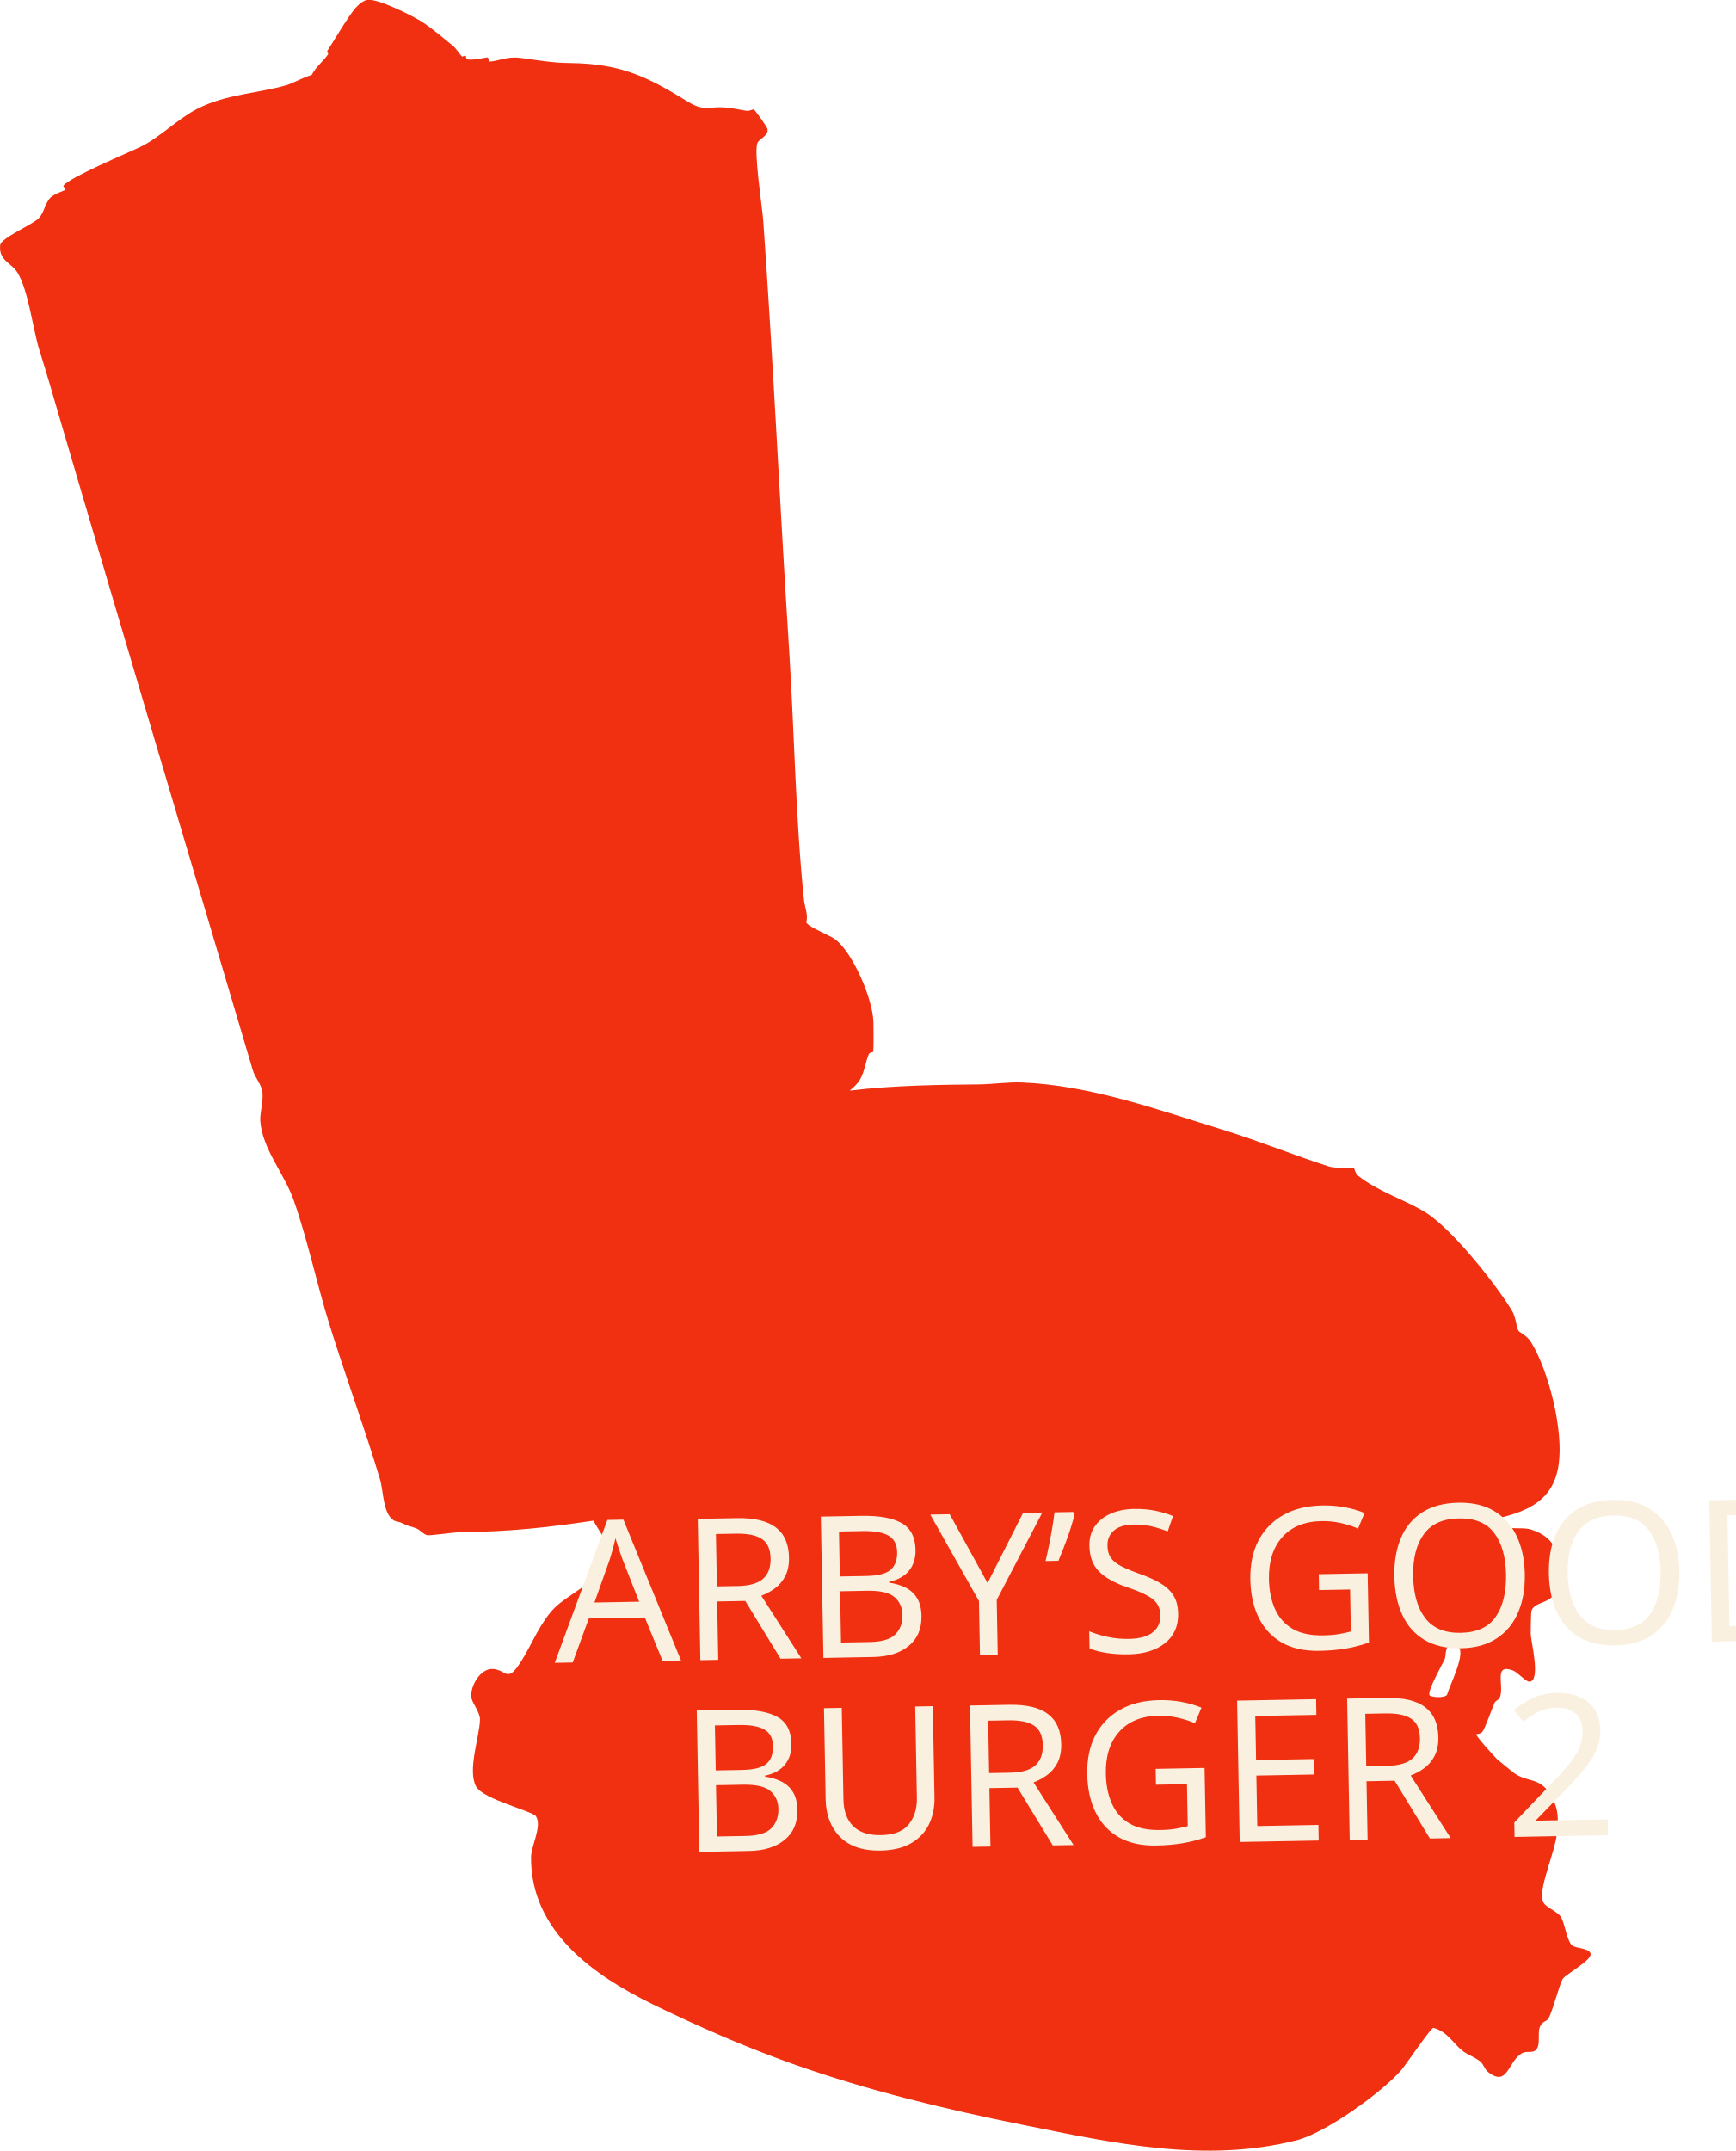
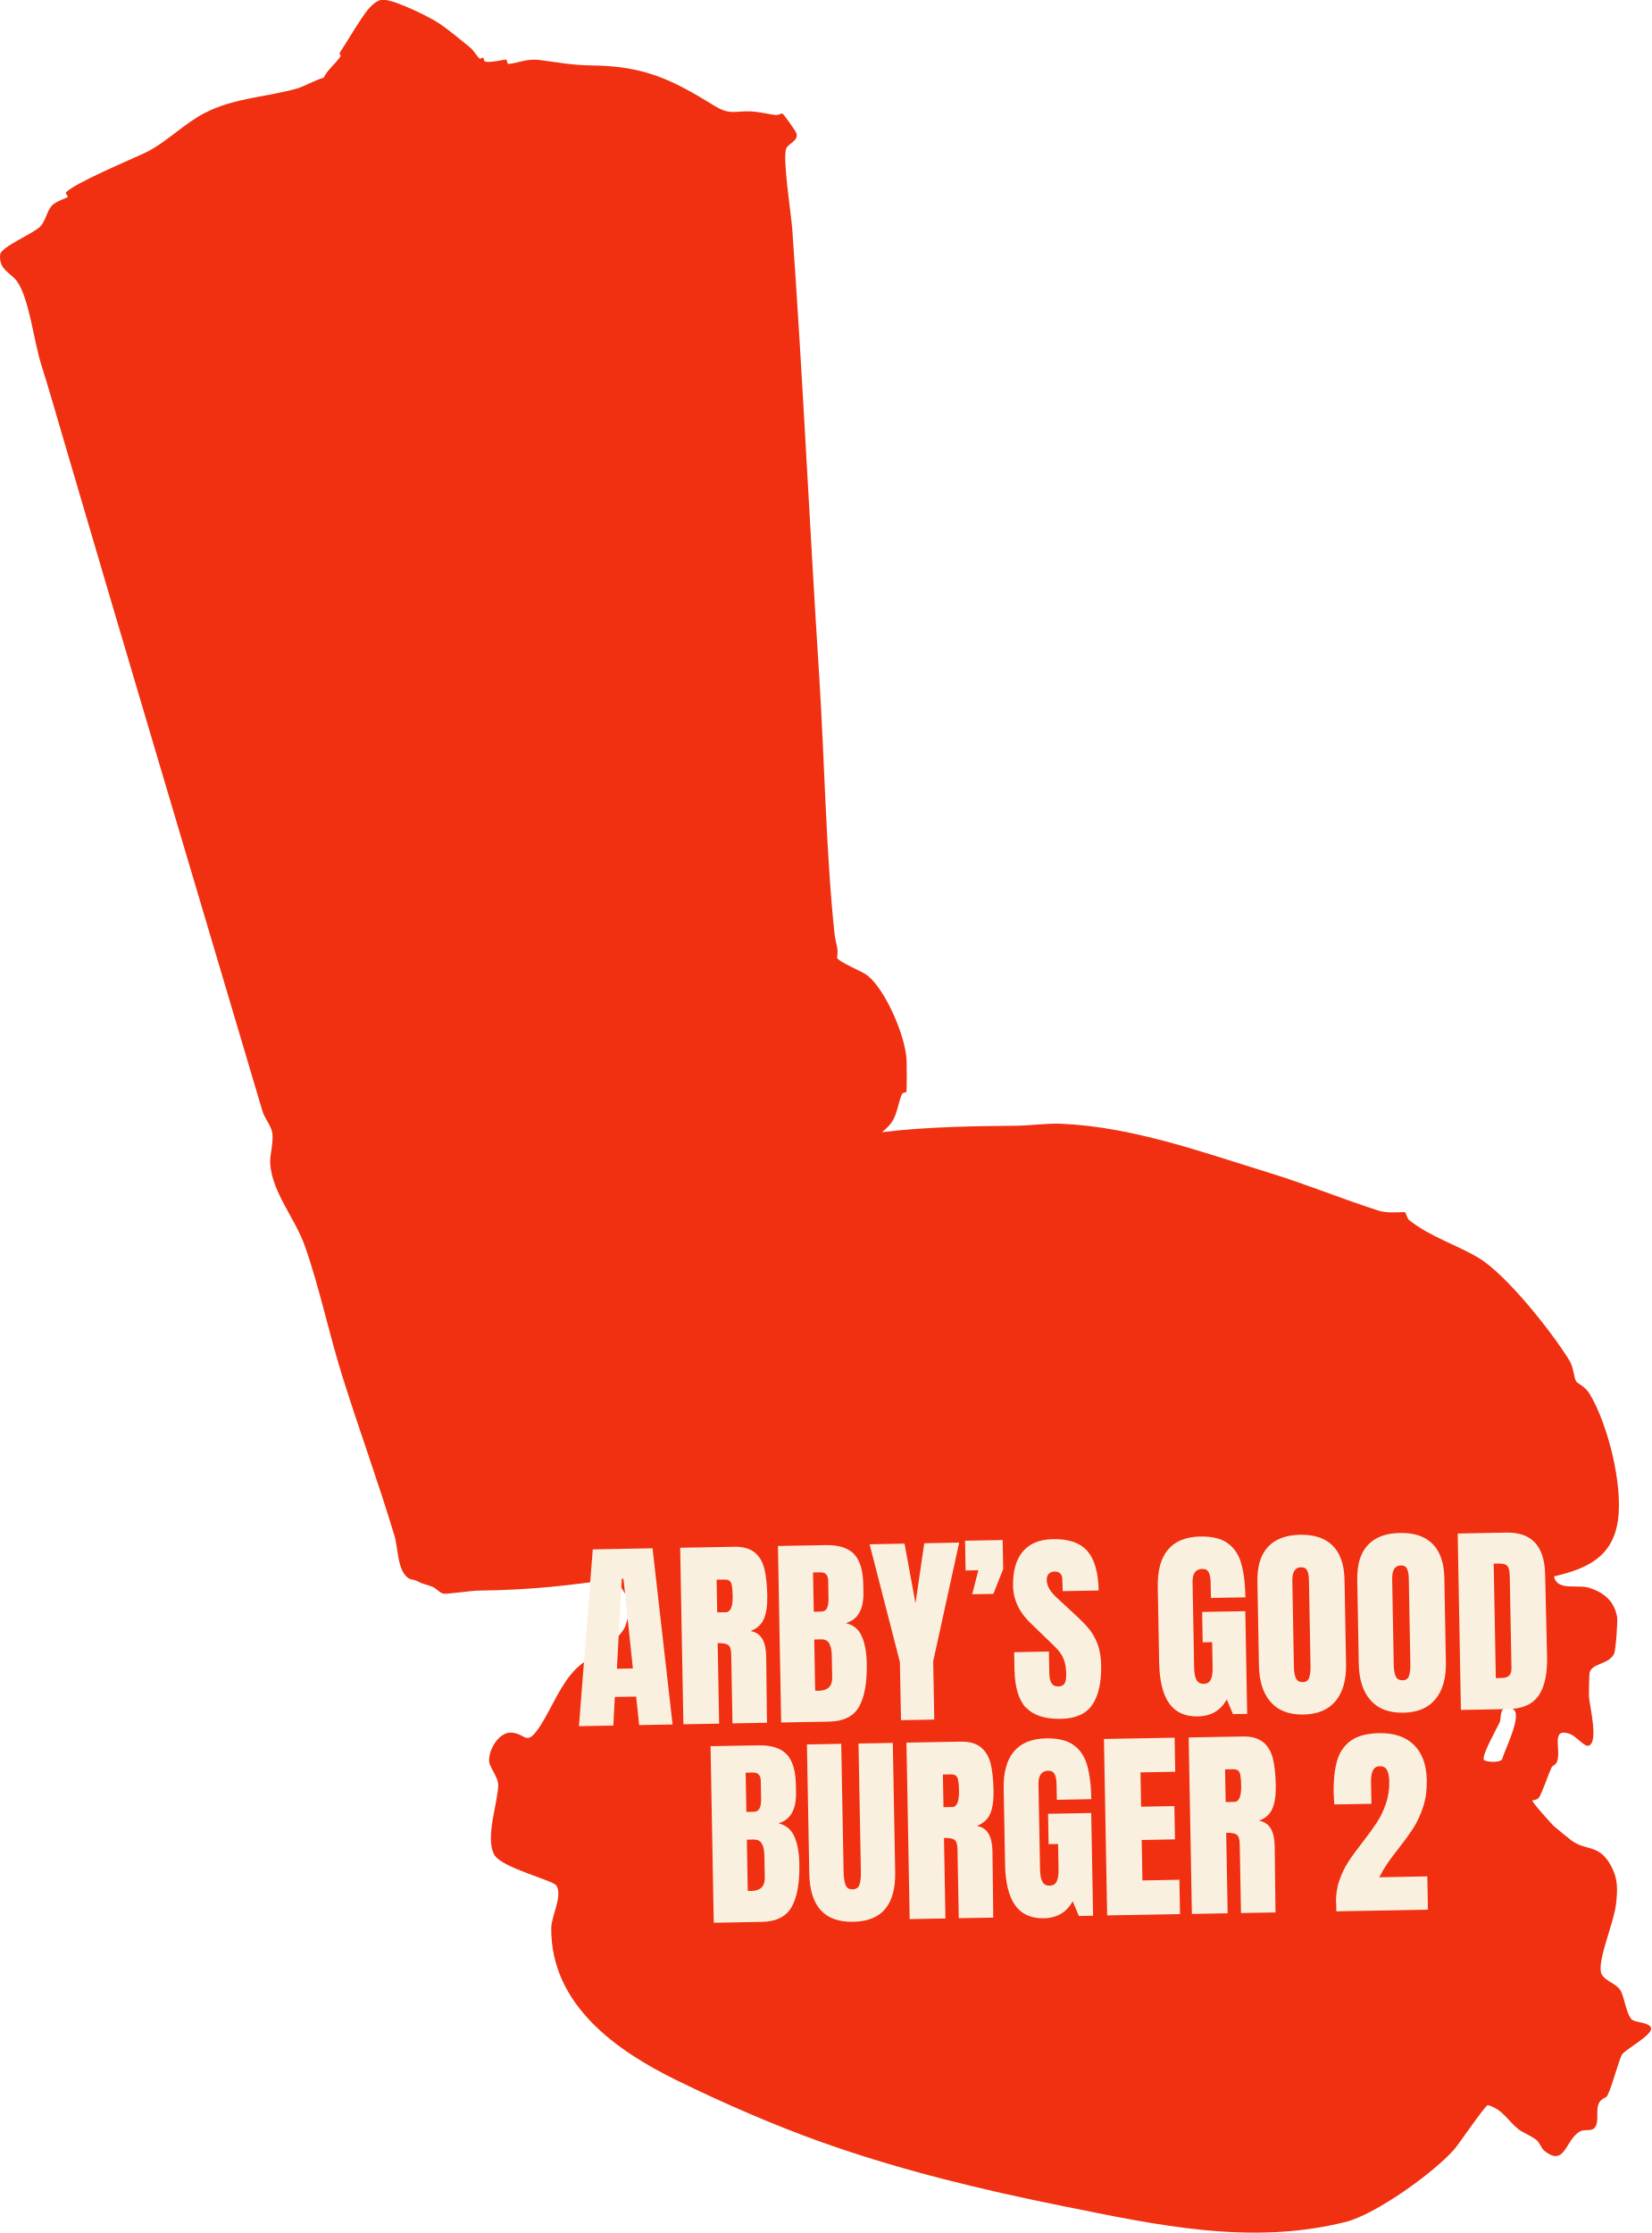
- <svg xmlns="http://www.w3.org/2000/svg" id="Layer_2" viewBox="0 0 297.22 368.29">
+ <svg xmlns="http://www.w3.org/2000/svg" id="Layer_2" viewBox="0 0 272.41 368.29">
  <defs>
-     <style>.cls-1{fill:#faf0e0;font-family:Anton-Regular, Anton;font-size:33.89px;}.cls-2{fill:#f03010;}</style>
+     <style>.cls-1{fill:#faf0e0;}.cls-2{fill:#f03010;}</style>
  </defs>
  <g id="Wireframe">
    <path class="cls-2" d="M269.24,333.13c-.93-.88-1.23-3.57-1.84-4.74-.72-1.38-3.13-1.73-3.32-3.27-.31-2.49,2.17-8.03,2.52-11.06.27-2.4.35-4.16-.81-6.3-1.97-3.63-3.94-2.43-6.44-4.13-.22-.15-2.75-2.2-3.01-2.45-.34-.32-3.7-4.02-3.54-4.24.04-.05.74-.01,1.08-.46.45-.58,1.59-3.92,2.08-4.97.16-.35.7-.38.92-.98.72-2.01-1.15-5.74,2.17-4.53.87.32,2.27,1.99,2.88,1.94,1.97-.17.24-6.87.2-8.16-.02-.43.05-3.7.1-3.88.43-1.66,3.11-1.3,4.05-3.13.27-.53.63-5.37.49-6.13-.47-2.54-2.11-3.95-4.52-4.74-2.01-.66-5.35.59-5.89-1.9,5.5-1.28,9.71-3.22,10.56-9.28.83-5.88-1.68-15.89-4.69-20.85-.74-1.23-1.97-1.67-2.2-2.03-.4-.63-.37-2.23-1.16-3.52-2.87-4.66-10.3-14.03-14.87-16.81-3.66-2.22-8.01-3.48-11.48-6.24-.44-.35-.55-1.21-.7-1.32-.18-.13-2.77.25-4.38-.27-6.13-1.97-11.87-4.35-18.12-6.27-11.03-3.39-22.48-7.57-34.28-8.07-2.34-.1-5.14.31-7.45.33-5.76.05-14.39.12-22.08,1.06.71-.59,1.33-1.18,1.71-1.8.82-1.32,1.03-3.28,1.58-4.49.11-.24.7-.28.72-.33.1-.24.08-4.4.05-5.14-.13-3.94-3.41-11.61-6.44-14.07-.87-.71-4.79-2.21-5.05-2.97.33-1.38-.26-2.55-.4-3.83-1.43-13.58-1.66-28.94-2.54-42.72-1.58-24.51-2.7-49.18-4.44-73.62-.16-2.25-1.66-11.83-.98-13.3.37-.8,1.99-1.23,1.69-2.43-.09-.37-2.13-3.22-2.32-3.29-.2-.07-.72.3-1.2.23-1.17-.17-2.6-.51-3.88-.59-2.68-.16-3.48.71-6.18-.95-6.88-4.23-11.41-6.55-20.27-6.64-3.06-.03-5.39-.48-8.41-.88-2.37-.31-3.68.54-5.31.63-.19.01-.15-.64-.35-.71-.17-.05-2.42.53-3.41.34-.29-.06-.26-.59-.36-.64-.17-.08-.48.22-.58.14-.39-.29-1.03-1.39-1.54-1.8-1.62-1.32-3.58-2.97-5.27-4.09-1.54-1.02-7.89-4.18-9.48-3.79-1.34.33-2.42,1.89-3.16,2.98-1.12,1.64-2.44,3.89-3.65,5.75-.07.11.22.45.14.57-.82,1.22-2.12,2.16-2.8,3.54-1.32.34-3.21,1.43-4.36,1.76-4.89,1.41-10.41,1.53-15.26,4.05-3.42,1.77-6.44,4.93-9.72,6.51-2.18,1.05-12.12,5.2-13.19,6.64-.05.07.4.63.34.71-.09.11-1.94.71-2.54,1.32-.96.97-1.08,2.61-2.03,3.56-1.15,1.15-6.45,3.34-6.59,4.59-.29,2.57,1.82,3,2.86,4.55,1.95,2.91,2.75,9.97,3.9,13.58,1.29,4.06,2.44,8.14,3.66,12.28,10.83,36.92,21.85,73.81,32.87,110.95.3,1.01,1.35,2.29,1.57,3.37.32,1.56-.42,3.84-.32,5.21.35,4.85,4.08,8.93,5.74,13.64,2.38,6.76,3.97,14.41,6.13,21.32,2.8,8.97,5.94,17.44,8.64,26.44.6,1.98.46,5.71,2.28,6.97.4.28.99.25,1.39.46,1.18.63,1.28.46,2.57.96.62.24,1.12.94,1.78,1.14.45.14,4.58-.49,5.78-.5,8.86-.11,14.88-.82,22.73-1.97,1.08,1.92,2.38,3.44,2.4,4.89,0,.16-.83,2.96-.92,3.13-1.45,2.77-5.94,4.75-8.06,6.85-2.51,2.48-3.96,6.33-5.75,9.16-2.5,3.95-2.4,1.51-4.9,1.36-2.07-.12-3.78,2.78-3.69,4.71.05,1.02,1.51,2.61,1.5,3.95-.03,2.83-2.19,8.67-.66,11.47,1.19,2.18,9.68,4.2,10.25,5.09,1.09,1.69-.83,5.02-.84,7.04-.07,12.71,10.87,20.27,20.73,25.1,7.61,3.73,16.16,7.45,24.02,10.24,12.84,4.56,26.28,7.81,39.69,10.5,15.44,3.11,30.96,6.54,46.63,2.6,4.96-1.25,14.49-8.09,17.89-11.95.79-.89,5.09-7.26,5.55-7.31,2.45.67,3.32,2.6,5.02,3.95.75.6,2.05,1.05,3,1.8.57.45.77,1.35,1.32,1.79,3.4,2.71,3.39-1.71,5.8-3.17.82-.5,1.82.05,2.45-.6.82-.85.23-2.63.63-3.84.33-1.02,1.27-1.09,1.46-1.43.83-1.53,1.91-5.97,2.48-6.87.52-.82,5.03-3.2,4.77-4.33-.23-1-2.56-.86-3.15-1.42ZM247.82,290.15c-.47.67-2.76.44-3.01.11-.47-.63,2.17-5.27,2.56-6.12.43-.92-.24-3.01,2.08-2.31,2.02.61-1.36,7.01-1.63,8.32Z" />
-     <text class="cls-1" transform="translate(95 284.71) rotate(-1.05)">
-       <tspan x="0" y="0">ARBY’S GOOD </tspan>
-       <tspan x="20.88" y="32.81">BURGER 2</tspan>
-     </text>
+     <path class="cls-1" d="M95.51,284.7l2.28-29.16,9.86-.18,3.31,29.06-5.52.1-.49-4.7-3.52.06-.25,4.72-5.66.1ZM101.77,275.23l2.64-.05-1.56-14.79h-.27s-.81,14.83-.81,14.83Z" />
+     <path class="cls-1" d="M112.19,255.27l8.95-.16c1.42-.03,2.53.28,3.32.91.79.63,1.33,1.52,1.63,2.68.29,1.16.45,2.64.49,4.45.03,1.65-.16,2.94-.57,3.88-.41.93-1.15,1.59-2.2,1.97.88.17,1.53.59,1.94,1.29.41.69.62,1.64.65,2.84l.13,11.01-5.69.1-.21-11.38c-.01-.81-.18-1.33-.5-1.55-.32-.22-.9-.32-1.73-.31l.24,13.28-5.9.11-.53-29.11ZM119.7,265.92c.81-.01,1.2-.9,1.17-2.67-.01-.77-.06-1.34-.13-1.73-.07-.38-.2-.64-.39-.79-.18-.14-.44-.21-.78-.21l-1.35.02.1,5.39,1.39-.03Z" />
+     <path class="cls-1" d="M128.35,254.98l7.89-.14c2.12-.04,3.67.45,4.65,1.47.98,1.02,1.49,2.71,1.53,5.06l.02,1.29c.05,2.78-.91,4.46-2.89,5.04,1.23.29,2.1,1.01,2.61,2.15.52,1.14.8,2.66.83,4.56.06,3.09-.36,5.45-1.26,7.06-.9,1.61-2.55,2.44-4.97,2.48l-7.89.14-.53-29.11ZM135.43,265.8c.5,0,.83-.2,1.01-.58.17-.38.25-.9.24-1.58l-.05-2.91c-.02-.95-.44-1.42-1.28-1.4l-1.22.02.12,6.47,1.19-.02ZM137.29,276.65l-.07-3.63c-.02-.88-.16-1.54-.43-1.99-.27-.45-.73-.67-1.38-.65l-1.08.02.15,8.44.58.02c1.51-.03,2.26-.76,2.23-2.21Z" />
+     <path class="cls-1" d="M148.64,283.72l-.18-9.59-5-19.43,5.76-.11,1.81,9.83,1.45-9.89,5.76-.11-4.29,19.6.18,9.59-5.49.1Z" />
+     <path class="cls-1" d="M160.39,262.93l1.01-3.95-2.1.04-.09-4.91,6.2-.11.09,4.78-1.62,4.1-3.49.06Z" />
+     <path class="cls-1" d="M169.24,281.65c-1.2-1.29-1.82-3.39-1.88-6.3l-.05-2.85,5.73-.11.07,3.62c.03,1.45.5,2.16,1.43,2.14.52,0,.88-.17,1.08-.48s.29-.82.28-1.55c-.02-.95-.14-1.73-.38-2.35-.24-.62-.54-1.13-.89-1.54-.36-.41-1-1.05-1.92-1.92l-2.55-2.46c-1.98-1.86-2.99-3.95-3.03-6.25-.05-2.49.49-4.39,1.61-5.71,1.12-1.32,2.77-2,4.96-2.04,2.62-.05,4.52.61,5.7,1.98,1.18,1.37,1.79,3.53,1.85,6.49l-5.93.11-.07-2c0-.38-.12-.69-.34-.91-.22-.22-.52-.33-.9-.32-.45,0-.79.14-1.01.39s-.33.59-.32,1.02c.02.95.58,1.92,1.68,2.92l3.45,3.19c.8.75,1.47,1.47,2.01,2.15.53.68.96,1.49,1.3,2.42.33.93.51,2.04.54,3.33.05,2.87-.43,5.05-1.46,6.55-1.02,1.5-2.74,2.27-5.16,2.32-2.64.05-4.56-.57-5.76-1.86Z" />
+     <path class="cls-1" d="M192.9,280.96c-1.05-1.46-1.61-3.69-1.67-6.7l-.23-12.54c-.05-2.69.51-4.73,1.68-6.13,1.17-1.4,2.94-2.12,5.32-2.17,1.92-.04,3.42.32,4.49,1.07,1.08.75,1.83,1.85,2.26,3.31.43,1.46.67,3.34.71,5.65l-5.69.1-.05-2.61c-.01-.7-.12-1.24-.32-1.62-.2-.38-.55-.57-1.04-.56-1.11.02-1.65.75-1.62,2.2l.26,14.1c.02.88.14,1.55.38,1.99.23.45.63.67,1.2.66.56,0,.95-.24,1.17-.7.22-.46.32-1.12.3-2l-.08-4.17-1.56.03-.09-5.01,7.12-.13.31,16.94-2.34.04-1.03-2.42c-1.01,1.83-2.59,2.76-4.76,2.8-2.1.04-3.68-.67-4.73-2.13Z" />
+     <path class="cls-1" d="M209.63,280.72c-1.25-1.41-1.89-3.42-1.94-6.01l-.25-13.86c-.05-2.51.53-4.41,1.73-5.71,1.2-1.3,2.97-1.97,5.32-2.01,2.35-.04,4.15.56,5.39,1.82,1.24,1.25,1.89,3.13,1.93,5.64l.25,13.86c.05,2.62-.52,4.65-1.72,6.1-1.19,1.45-2.97,2.19-5.31,2.23-2.35.04-4.15-.64-5.39-2.05ZM215.96,276.73c.17-.45.25-1.09.24-1.9l-.26-14.23c-.01-.63-.1-1.14-.28-1.54-.18-.39-.52-.58-1.04-.57-.97.02-1.44.76-1.42,2.23l.26,14.2c.02.84.13,1.47.34,1.89.21.43.59.63,1.13.62.52,0,.86-.24,1.04-.7Z" />
+     <path class="cls-1" d="M226.1,280.42c-1.25-1.41-1.89-3.42-1.94-6.01l-.25-13.86c-.05-2.51.53-4.41,1.73-5.71s2.97-1.97,5.32-2.01c2.35-.04,4.15.56,5.39,1.82,1.24,1.25,1.89,3.13,1.93,5.64l.25,13.86c.05,2.62-.52,4.65-1.72,6.1-1.19,1.45-2.97,2.19-5.31,2.23-2.35.04-4.15-.64-5.39-2.05ZM232.43,276.43c.17-.45.25-1.09.24-1.9l-.26-14.23c-.01-.63-.1-1.15-.28-1.54-.18-.39-.52-.58-1.04-.57-.97.02-1.44.76-1.42,2.23l.26,14.2c.02.84.13,1.47.34,1.89.21.43.59.63,1.13.62.52,0,.86-.24,1.04-.7Z" />
+     <path class="cls-1" d="M240.47,252.92l8.03-.15c2.08-.04,3.65.51,4.71,1.64,1.06,1.13,1.62,2.83,1.69,5.09l.32,13.62c.08,2.87-.38,5.04-1.37,6.5-.99,1.46-2.66,2.22-5.01,2.26l-7.83.14-.53-29.11ZM247.79,276.75c1.06-.02,1.58-.55,1.56-1.59l-.28-15.01c-.01-.66-.07-1.15-.18-1.47-.11-.33-.3-.54-.57-.65s-.69-.16-1.26-.15h-.64s.35,18.89.35,18.89l1.02-.02Z" />
+     <path class="cls-1" d="M117.23,288l7.89-.14c2.12-.04,3.67.45,4.65,1.47.98,1.02,1.49,2.71,1.53,5.06l.02,1.29c.05,2.78-.91,4.46-2.89,5.04,1.23.29,2.1,1.01,2.61,2.16.52,1.14.79,2.66.83,4.56.06,3.09-.36,5.45-1.26,7.06-.9,1.61-2.55,2.44-4.97,2.48l-7.89.14-.53-29.11ZM124.31,298.82c.5,0,.83-.2,1.01-.58.17-.38.25-.9.24-1.58l-.05-2.91c-.02-.95-.44-1.42-1.28-1.4l-1.22.02.12,6.47,1.19-.02ZM126.17,309.67l-.07-3.63c-.02-.88-.16-1.54-.43-1.99-.27-.45-.73-.67-1.38-.65l-1.08.02.15,8.44.58.02c1.51-.03,2.26-.76,2.23-2.21Z" />
+     <path class="cls-1" d="M135.37,315.02c-1.19-1.33-1.81-3.33-1.86-6l-.39-21.31,5.66-.1.39,21.08c.02.93.12,1.65.31,2.16.19.52.58.77,1.17.76.59-.01.97-.27,1.14-.78.17-.51.25-1.24.23-2.19l-.39-21.08,5.66-.1.39,21.31c.05,2.67-.5,4.69-1.63,6.06-1.14,1.38-2.91,2.09-5.3,2.13-2.4.04-4.19-.6-5.37-1.94Z" />
+     <path class="cls-1" d="M149.52,287.41l8.95-.16c1.42-.03,2.53.28,3.32.91.79.63,1.33,1.52,1.63,2.68.29,1.16.45,2.64.49,4.45.03,1.65-.16,2.94-.57,3.88-.41.93-1.15,1.59-2.2,1.97.88.16,1.53.59,1.94,1.29s.62,1.64.65,2.83l.13,11.01-5.69.1-.21-11.38c-.01-.81-.18-1.33-.5-1.55-.32-.22-.9-.32-1.73-.31l.24,13.28-5.9.11-.53-29.11ZM157.04,298.05c.81-.01,1.2-.9,1.17-2.67-.01-.77-.06-1.34-.13-1.73-.07-.38-.2-.64-.39-.79-.18-.14-.44-.21-.78-.21l-1.36.02.1,5.39,1.39-.03Z" />
+     <path class="cls-1" d="M167.48,314.25c-1.05-1.46-1.61-3.69-1.67-6.7l-.23-12.54c-.05-2.69.51-4.73,1.68-6.13,1.17-1.4,2.94-2.12,5.32-2.17,1.92-.04,3.42.32,4.49,1.07,1.08.75,1.83,1.85,2.26,3.31.43,1.46.67,3.34.71,5.65l-5.69.1-.05-2.61c-.01-.7-.12-1.24-.32-1.62-.2-.38-.55-.57-1.04-.56-1.11.02-1.65.75-1.62,2.2l.26,14.1c.02.88.14,1.54.38,1.99.23.45.63.67,1.2.66s.96-.24,1.17-.7c.22-.46.32-1.12.3-2l-.08-4.17-1.56.03-.09-5.01,7.12-.13.31,16.94-2.34.04-1.03-2.42c-1,1.83-2.59,2.76-4.76,2.8-2.1.04-3.68-.67-4.73-2.13Z" />
+     <path class="cls-1" d="M182.65,315.92l-.53-29.11,11.66-.21.1,5.62-5.73.1.1,5.66,5.49-.1.1,5.49-5.49.1.12,6.67,6.1-.11.1,5.66-12.03.22Z" />
+     <path class="cls-1" d="M196.08,286.56l8.95-.16c1.42-.03,2.53.28,3.32.91.79.63,1.33,1.52,1.63,2.68.29,1.16.45,2.64.49,4.45.03,1.65-.16,2.94-.57,3.88-.41.93-1.15,1.59-2.2,1.97.88.16,1.53.59,1.94,1.29s.62,1.64.65,2.83l.13,11.01-5.69.1-.21-11.38c-.01-.81-.18-1.33-.5-1.55-.32-.22-.9-.32-1.73-.31l.24,13.28-5.9.11-.53-29.11ZM203.59,297.2c.81-.01,1.2-.9,1.17-2.67-.01-.77-.06-1.34-.13-1.73-.07-.38-.2-.64-.39-.79-.18-.14-.44-.21-.78-.21l-1.36.02.1,5.39,1.39-.03Z" />
+     <path class="cls-1" d="M220.4,313.84c-.02-1.33.16-2.57.56-3.71.4-1.14.89-2.16,1.49-3.08.59-.92,1.38-1.99,2.35-3.23.99-1.28,1.78-2.37,2.36-3.26.58-.89,1.07-1.91,1.47-3.06.4-1.15.58-2.39.56-3.72-.01-.79-.14-1.4-.37-1.84s-.64-.65-1.23-.64c-.97.02-1.44.9-1.41,2.64l.07,3.56-6.13.11-.1-1.79c-.04-2.21.15-4.04.58-5.47.42-1.43,1.2-2.53,2.31-3.3,1.12-.77,2.67-1.17,4.66-1.2,2.44-.04,4.34.6,5.7,1.95,1.36,1.34,2.06,3.27,2.11,5.77.03,1.6-.16,3.06-.58,4.37-.42,1.31-.94,2.45-1.56,3.44-.63.98-1.46,2.14-2.5,3.47-.75.94-1.38,1.78-1.87,2.51-.49.73-.94,1.49-1.33,2.26l7.93-.15.1,5.49-15.11.28-.03-1.39Z" />
  </g>
</svg>
